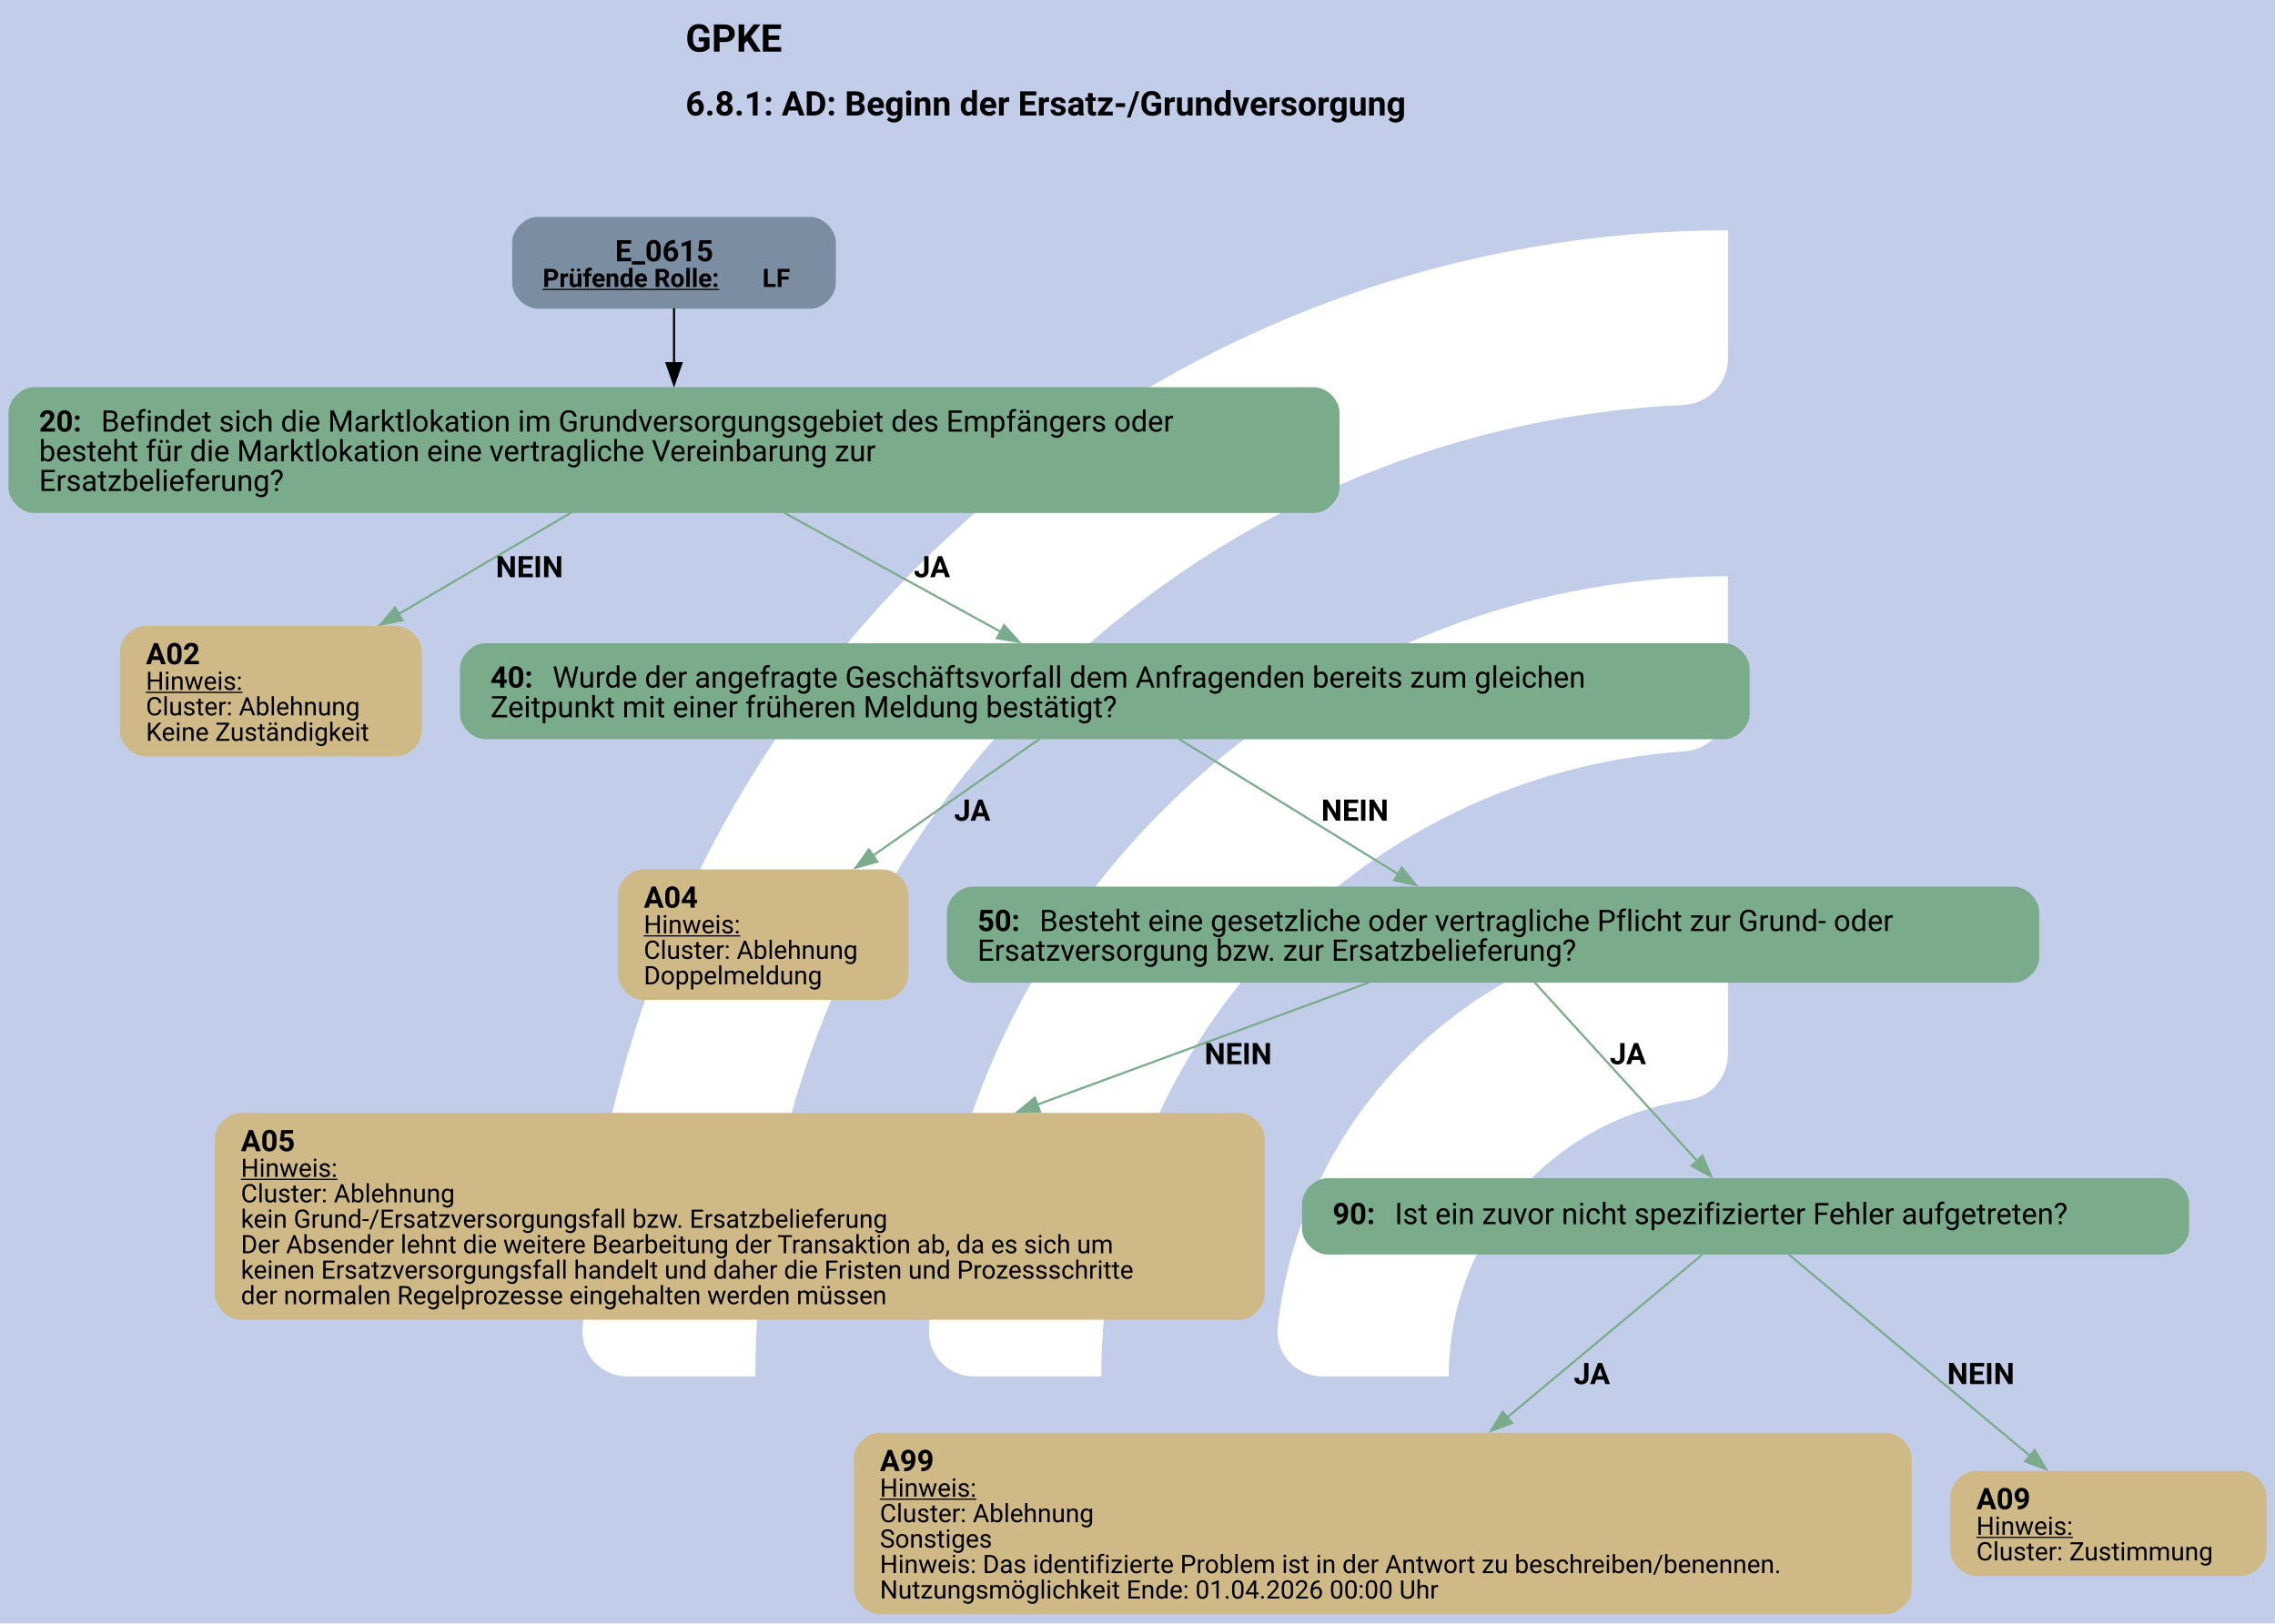
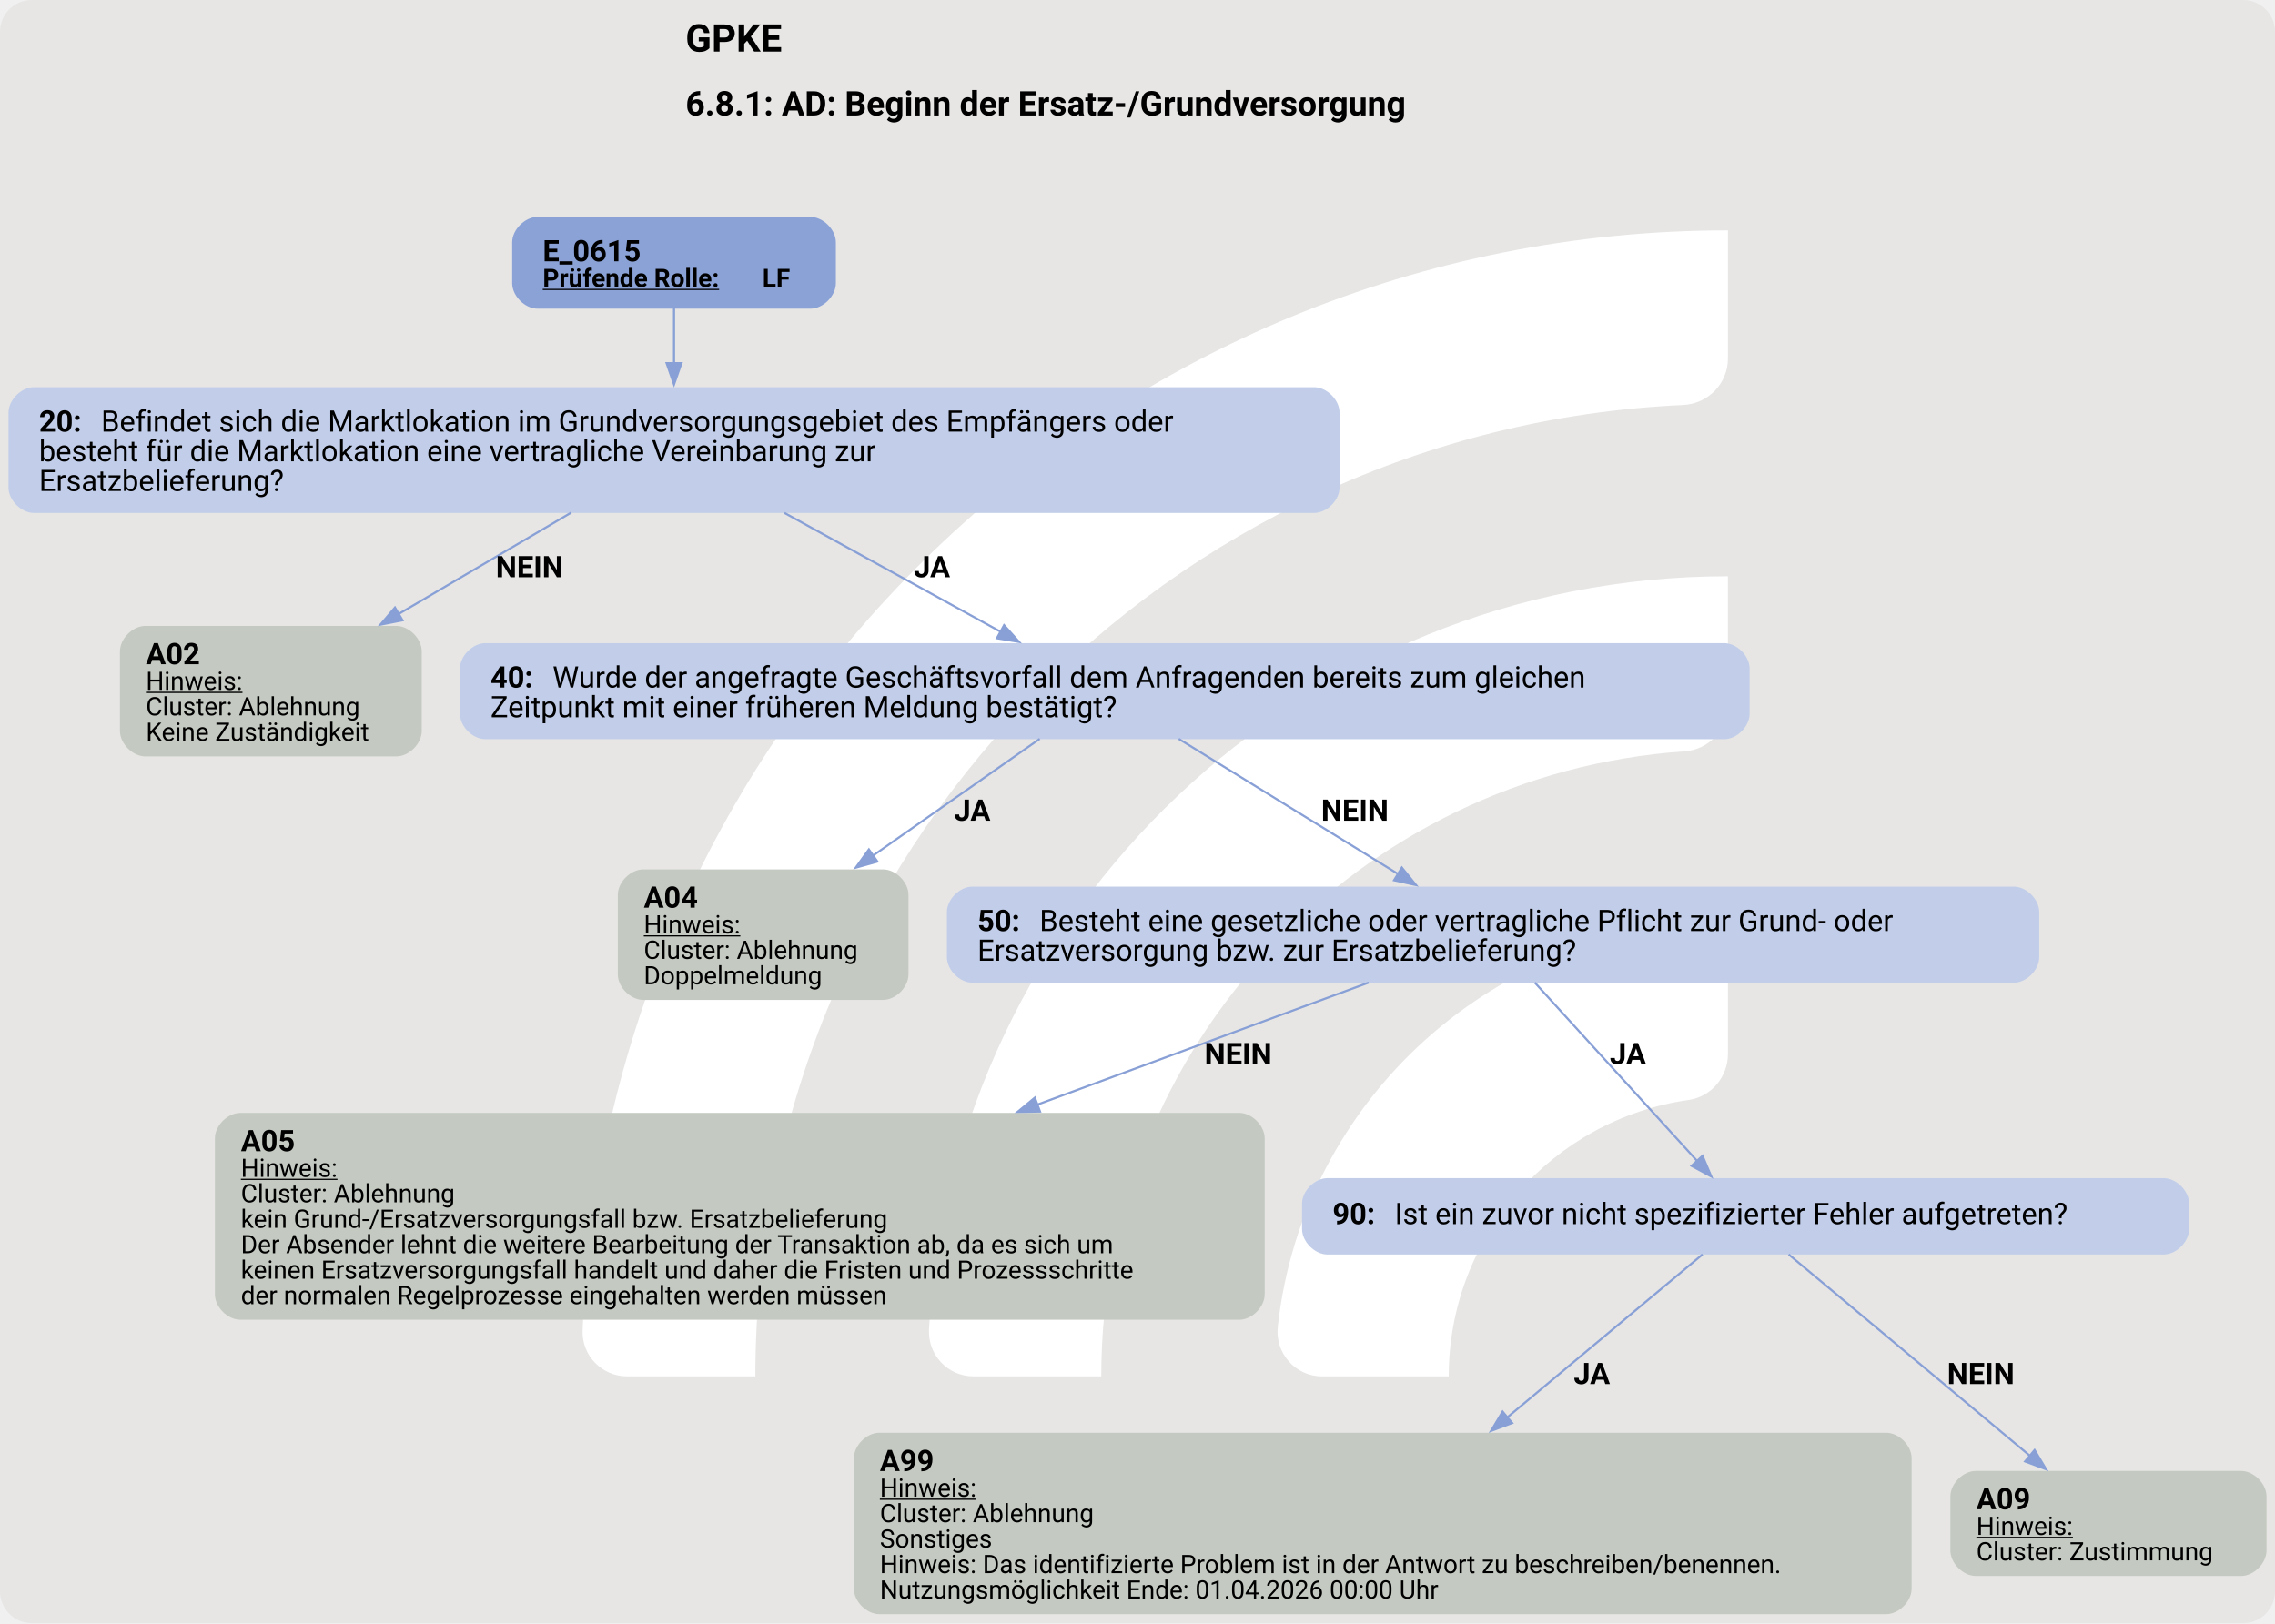
<svg xmlns="http://www.w3.org/2000/svg" version="1.1" width="1429.333px" viewBox="0 0 1429.333 1020.0" height="1020.0px">
  <g>
    <svg version="1.1" width="1429.333px" viewBox="0 0 1429.333 1020.0" height="1020.0px">
-       <polygon fill="#c2cee9" points="0,0 1429.333,0 1429.333,1020.0 0,1020.0" />
+       <rect fill="#e7e6e5" x="0" y="0" width="1429.333" height="1020.0" rx="20" ry="20" />
      <g>
        <g transform="translate(298.71, 102) scale(1 1) translate(0, 0) scale(1.436215 1.436215) ">
          <defs>
            <style>.cls-1{fill:#fff;}</style>
          </defs>
          <path class="cls-1" d="M122.44,531.2h-56.1c-11,0-19.9-9.12-19.46-20.11C57.47,243.89,278.15,29.78,547.91,29.78v56.02c0,10.98-8.69,19.89-19.66,20.39-225.51,10.31-405.8,197-405.8,425Z" />
          <path class="cls-1" d="M273.78,531.2h-55.93c-11.23,0-20.09-9.48-19.43-20.69,10.74-183.44,163.39-329.39,349.48-329.39v56.26c0,10.71-8.27,19.62-18.96,20.35-142.35,9.77-255.17,128.69-255.17,273.46Z" />
          <path class="cls-1" d="M425.77,531.2h-55.45c-11.65,0-20.6-10.17-19.33-21.75,10.87-99.03,95.03-176.34,196.92-176.34v57.01c0,10.05-7.28,18.75-17.23,20.16-59.22,8.4-104.91,59.42-104.91,120.92Z" />
        </g>
        <svg width="1072pt" height="765pt" viewBox="0.00 0.00 1072.14 764.64">
          <g id="graph0" class="graph" transform="scale(1 1) rotate(0) translate(4 760.64)">
            <text text-anchor="start" x="319.07" y="-736.54" font-family="Roboto, sans-serif" font-weight="bold" font-size="18.00">GPKE</text>
            <text text-anchor="start" x="319.07" y="-706.44" font-family="Roboto, sans-serif" font-weight="bold" font-size="16.00">6.8.1: AD: Beginn der Ersatz-/Grundversorgung</text>
            <g id="node1" class="node">
-               <path fill="#7a8da1" stroke="black" stroke-width="0" d="M377.92,-658.64C377.92,-658.64 249.37,-658.64 249.37,-658.64 243.37,-658.64 237.37,-652.64 237.37,-646.64 237.37,-646.64 237.37,-627.36 237.37,-627.36 237.37,-621.36 243.37,-615.36 249.37,-615.36 249.37,-615.36 377.92,-615.36 377.92,-615.36 383.92,-615.36 389.92,-621.36 389.92,-627.36 389.92,-627.36 389.92,-646.64 389.92,-646.64 389.92,-652.64 383.92,-658.64 377.92,-658.64" />
-               <text text-anchor="start" x="285.9" y="-637.7" font-family="Roboto, sans-serif" font-weight="bold" font-size="14.00">E_0615</text>
+               <path fill="#8ba2d7" stroke="black" stroke-width="0" d="M377.92,-658.64C377.92,-658.64 249.37,-658.64 249.37,-658.64 243.37,-658.64 237.37,-652.64 237.37,-646.64 237.37,-646.64 237.37,-627.36 237.37,-627.36 237.37,-621.36 243.37,-615.36 249.37,-615.36 249.37,-615.36 377.92,-615.36 377.92,-615.36 383.92,-615.36 389.92,-621.36 389.92,-627.36 389.92,-627.36 389.92,-646.64 389.92,-646.64 389.92,-652.64 383.92,-658.64 377.92,-658.64" />
+               <text text-anchor="start" x="251.77" y="-637.7" font-family="Roboto, sans-serif" font-weight="bold" font-size="14.00">E_0615</text>
              <text text-anchor="start" x="251.77" y="-625.6" font-family="Roboto, sans-serif" font-weight="bold" text-decoration="underline" font-size="12.00">Prüfende Rolle:</text>
              <text text-anchor="start" x="355.27" y="-625.6" font-family="Roboto, sans-serif" font-weight="bold" font-size="12.00"> LF</text>
            </g>
            <g id="node2" class="node">
-               <path fill="#7aab8a" stroke="black" stroke-width="0" d="M615.3,-578.36C615.3,-578.36 12,-578.36 12,-578.36 6,-578.36 0,-572.36 0,-566.36 0,-566.36 0,-531.08 0,-531.08 0,-525.08 6,-519.08 12,-519.08 12,-519.08 615.3,-519.08 615.3,-519.08 621.3,-519.08 627.3,-525.08 627.3,-531.08 627.3,-531.08 627.3,-566.36 627.3,-566.36 627.3,-572.36 621.3,-578.36 615.3,-578.36" />
+               <path fill="#c2cee9" stroke="black" stroke-width="0" d="M615.3,-578.36C615.3,-578.36 12,-578.36 12,-578.36 6,-578.36 0,-572.36 0,-566.36 0,-566.36 0,-531.08 0,-531.08 0,-525.08 6,-519.08 12,-519.08 12,-519.08 615.3,-519.08 615.3,-519.08 621.3,-519.08 627.3,-525.08 627.3,-531.08 627.3,-531.08 627.3,-566.36 627.3,-566.36 627.3,-572.36 621.3,-578.36 615.3,-578.36" />
              <text text-anchor="start" x="14.4" y="-557.42" font-family="Roboto, sans-serif" font-weight="bold" font-size="14.00">20: </text>
              <text text-anchor="start" x="43.65" y="-557.42" font-family="Roboto, sans-serif" font-size="14.00">Befindet sich die Marktlokation im Grundversorgungsgebiet des Empfängers oder</text>
              <text text-anchor="start" x="14.4" y="-543.42" font-family="Roboto, sans-serif" font-size="14.00">besteht für die Marktlokation eine vertragliche Vereinbarung zur</text>
              <text text-anchor="start" x="14.4" y="-529.42" font-family="Roboto, sans-serif" font-size="14.00">Ersatzbelieferung?</text>
            </g>
            <g id="edge1" class="edge">
-               <path fill="none" stroke="black" d="M313.65,-615.55C313.65,-607.7 313.65,-598.45 313.65,-589.41" />
-               <polygon fill="black" stroke="black" points="317.15,-589.69 313.65,-579.69 310.15,-589.69 317.15,-589.69" />
+               <path fill="none" stroke="#88a0d6" d="M313.65,-615.55C313.65,-607.7 313.65,-598.45 313.65,-589.41" />
+               <polygon fill="#88a0d6" stroke="#88a0d6" points="317.15,-589.69 313.65,-579.69 310.15,-589.69 317.15,-589.69" />
            </g>
            <g id="node3" class="node">
-               <path fill="#cfb986" stroke="black" stroke-width="0" d="M182.76,-465.83C182.76,-465.83 64.53,-465.83 64.53,-465.83 58.53,-465.83 52.53,-459.83 52.53,-453.83 52.53,-453.83 52.53,-416.31 52.53,-416.31 52.53,-410.31 58.53,-404.31 64.53,-404.31 64.53,-404.31 182.76,-404.31 182.76,-404.31 188.76,-404.31 194.76,-410.31 194.76,-416.31 194.76,-416.31 194.76,-453.83 194.76,-453.83 194.76,-459.83 188.76,-465.83 182.76,-465.83" />
+               <path fill="#c4cac1" stroke="black" stroke-width="0" d="M182.76,-465.83C182.76,-465.83 64.53,-465.83 64.53,-465.83 58.53,-465.83 52.53,-459.83 52.53,-453.83 52.53,-453.83 52.53,-416.31 52.53,-416.31 52.53,-410.31 58.53,-404.31 64.53,-404.31 64.53,-404.31 182.76,-404.31 182.76,-404.31 188.76,-404.31 194.76,-410.31 194.76,-416.31 194.76,-416.31 194.76,-453.83 194.76,-453.83 194.76,-459.83 188.76,-465.83 182.76,-465.83" />
              <text text-anchor="start" x="64.77" y="-447.77" font-family="Roboto, sans-serif" font-weight="bold" font-size="14.00">A02</text>
              <text text-anchor="start" x="64.77" y="-435.67" font-family="Roboto, sans-serif" text-decoration="underline" font-size="12.00">Hinweis:</text>
              <text text-anchor="start" x="64.77" y="-423.67" font-family="Roboto, sans-serif" font-size="12.00">Cluster: Ablehnung</text>
              <text text-anchor="start" x="64.77" y="-411.67" font-family="Roboto, sans-serif" font-size="12.00">Keine Zuständigkeit</text>
            </g>
            <g id="edge2" class="edge">
-               <path fill="none" stroke="#7aab8a" d="M265.21,-519.26C240.45,-504.71 210.08,-486.86 183.83,-471.43" />
-               <polygon fill="#7aab8a" stroke="#7aab8a" points="185.69,-468.47 175.29,-466.42 182.14,-474.5 185.69,-468.47" />
+               <path fill="none" stroke="#88a0d6" d="M265.21,-519.26C240.45,-504.71 210.08,-486.86 183.83,-471.43" />
+               <polygon fill="#88a0d6" stroke="#88a0d6" points="185.69,-468.47 175.29,-466.42 182.14,-474.5 185.69,-468.47" />
              <text text-anchor="start" x="229.65" y="-488.78" font-family="Roboto, sans-serif" font-weight="bold" font-size="14.00">NEIN</text>
            </g>
            <g id="node4" class="node">
-               <path fill="#7aab8a" stroke="black" stroke-width="0" d="M808.55,-457.71C808.55,-457.71 224.75,-457.71 224.75,-457.71 218.75,-457.71 212.75,-451.71 212.75,-445.71 212.75,-445.71 212.75,-424.43 212.75,-424.43 212.75,-418.43 218.75,-412.43 224.75,-412.43 224.75,-412.43 808.55,-412.43 808.55,-412.43 814.55,-412.43 820.55,-418.43 820.55,-424.43 820.55,-424.43 820.55,-445.71 820.55,-445.71 820.55,-451.71 814.55,-457.71 808.55,-457.71" />
+               <path fill="#c2cee9" stroke="black" stroke-width="0" d="M808.55,-457.71C808.55,-457.71 224.75,-457.71 224.75,-457.71 218.75,-457.71 212.75,-451.71 212.75,-445.71 212.75,-445.71 212.75,-424.43 212.75,-424.43 212.75,-418.43 218.75,-412.43 224.75,-412.43 224.75,-412.43 808.55,-412.43 808.55,-412.43 814.55,-412.43 820.55,-418.43 820.55,-424.43 820.55,-424.43 820.55,-445.71 820.55,-445.71 820.55,-451.71 814.55,-457.71 808.55,-457.71" />
              <text text-anchor="start" x="227.15" y="-436.77" font-family="Roboto, sans-serif" font-weight="bold" font-size="14.00">40: </text>
              <text text-anchor="start" x="256.4" y="-436.77" font-family="Roboto, sans-serif" font-size="14.00">Wurde der angefragte Geschäftsvorfall dem Anfragenden bereits zum gleichen</text>
              <text text-anchor="start" x="227.15" y="-422.77" font-family="Roboto, sans-serif" font-size="14.00">Zeitpunkt mit einer früheren Meldung bestätigt?</text>
            </g>
            <g id="edge3" class="edge">
-               <path fill="none" stroke="#7aab8a" d="M365.66,-519.11C397.01,-501.87 436.69,-480.05 467.51,-463.1" />
-               <polygon fill="#7aab8a" stroke="#7aab8a" points="469.19,-466.17 476.27,-458.28 465.82,-460.03 469.19,-466.17" />
+               <path fill="none" stroke="#88a0d6" d="M365.66,-519.11C397.01,-501.87 436.69,-480.05 467.51,-463.1" />
+               <polygon fill="#88a0d6" stroke="#88a0d6" points="469.19,-466.17 476.27,-458.28 465.82,-460.03 469.19,-466.17" />
              <text text-anchor="start" x="426.65" y="-488.78" font-family="Roboto, sans-serif" font-weight="bold" font-size="14.00">JA</text>
            </g>
            <g id="node5" class="node">
-               <path fill="#cfb986" stroke="black" stroke-width="0" d="M412.14,-351.06C412.14,-351.06 299.16,-351.06 299.16,-351.06 293.16,-351.06 287.16,-345.06 287.16,-339.06 287.16,-339.06 287.16,-301.54 287.16,-301.54 287.16,-295.54 293.16,-289.54 299.16,-289.54 299.16,-289.54 412.14,-289.54 412.14,-289.54 418.14,-289.54 424.14,-295.54 424.14,-301.54 424.14,-301.54 424.14,-339.06 424.14,-339.06 424.14,-345.06 418.14,-351.06 412.14,-351.06" />
+               <path fill="#c4cac1" stroke="black" stroke-width="0" d="M412.14,-351.06C412.14,-351.06 299.16,-351.06 299.16,-351.06 293.16,-351.06 287.16,-345.06 287.16,-339.06 287.16,-339.06 287.16,-301.54 287.16,-301.54 287.16,-295.54 293.16,-289.54 299.16,-289.54 299.16,-289.54 412.14,-289.54 412.14,-289.54 418.14,-289.54 424.14,-295.54 424.14,-301.54 424.14,-301.54 424.14,-339.06 424.14,-339.06 424.14,-345.06 418.14,-351.06 412.14,-351.06" />
              <text text-anchor="start" x="299.4" y="-333" font-family="Roboto, sans-serif" font-weight="bold" font-size="14.00">A04</text>
              <text text-anchor="start" x="299.4" y="-320.9" font-family="Roboto, sans-serif" text-decoration="underline" font-size="12.00">Hinweis:</text>
              <text text-anchor="start" x="299.4" y="-308.9" font-family="Roboto, sans-serif" font-size="12.00">Cluster: Ablehnung</text>
              <text text-anchor="start" x="299.4" y="-296.9" font-family="Roboto, sans-serif" font-size="12.00">Doppelmeldung</text>
            </g>
            <g id="edge4" class="edge">
-               <path fill="none" stroke="#7aab8a" d="M485.99,-412.59C463.81,-397.06 433.3,-375.69 407.37,-357.53" />
-               <polygon fill="#7aab8a" stroke="#7aab8a" points="409.49,-354.74 399.29,-351.87 405.48,-360.47 409.49,-354.74" />
+               <path fill="none" stroke="#88a0d6" d="M485.99,-412.59C463.81,-397.06 433.3,-375.69 407.37,-357.53" />
+               <polygon fill="#88a0d6" stroke="#88a0d6" points="409.49,-354.74 399.29,-351.87 405.48,-360.47 409.49,-354.74" />
              <text text-anchor="start" x="445.65" y="-374.01" font-family="Roboto, sans-serif" font-weight="bold" font-size="14.00">JA</text>
            </g>
            <g id="node6" class="node">
-               <path fill="#7aab8a" stroke="black" stroke-width="0" d="M945.05,-342.94C945.05,-342.94 454.25,-342.94 454.25,-342.94 448.25,-342.94 442.25,-336.94 442.25,-330.94 442.25,-330.94 442.25,-309.66 442.25,-309.66 442.25,-303.66 448.25,-297.66 454.25,-297.66 454.25,-297.66 945.05,-297.66 945.05,-297.66 951.05,-297.66 957.05,-303.66 957.05,-309.66 957.05,-309.66 957.05,-330.94 957.05,-330.94 957.05,-336.94 951.05,-342.94 945.05,-342.94" />
+               <path fill="#c2cee9" stroke="black" stroke-width="0" d="M945.05,-342.94C945.05,-342.94 454.25,-342.94 454.25,-342.94 448.25,-342.94 442.25,-336.94 442.25,-330.94 442.25,-330.94 442.25,-309.66 442.25,-309.66 442.25,-303.66 448.25,-297.66 454.25,-297.66 454.25,-297.66 945.05,-297.66 945.05,-297.66 951.05,-297.66 957.05,-303.66 957.05,-309.66 957.05,-309.66 957.05,-330.94 957.05,-330.94 957.05,-336.94 951.05,-342.94 945.05,-342.94" />
              <text text-anchor="start" x="456.65" y="-322" font-family="Roboto, sans-serif" font-weight="bold" font-size="14.00">50: </text>
              <text text-anchor="start" x="485.9" y="-322" font-family="Roboto, sans-serif" font-size="14.00">Besteht eine gesetzliche oder vertragliche Pflicht zur Grund- oder</text>
              <text text-anchor="start" x="456.65" y="-308" font-family="Roboto, sans-serif" font-size="14.00">Ersatzversorgung bzw. zur Ersatzbelieferung?</text>
            </g>
            <g id="edge5" class="edge">
-               <path fill="none" stroke="#7aab8a" d="M551.5,-412.59C580.92,-394.47 623.21,-368.4 655.09,-348.76" />
-               <polygon fill="#7aab8a" stroke="#7aab8a" points="656.65,-351.91 663.33,-343.68 652.98,-345.95 656.65,-351.91" />
+               <path fill="none" stroke="#88a0d6" d="M551.5,-412.59C580.92,-394.47 623.21,-368.4 655.09,-348.76" />
+               <polygon fill="#88a0d6" stroke="#88a0d6" points="656.65,-351.91 663.33,-343.68 652.98,-345.95 656.65,-351.91" />
              <text text-anchor="start" x="618.65" y="-374.01" font-family="Roboto, sans-serif" font-weight="bold" font-size="14.00">NEIN</text>
            </g>
            <g id="node7" class="node">
-               <path fill="#cfb986" stroke="black" stroke-width="0" d="M580.01,-236.29C580.01,-236.29 109.28,-236.29 109.28,-236.29 103.28,-236.29 97.28,-230.29 97.28,-224.29 97.28,-224.29 97.28,-150.77 97.28,-150.77 97.28,-144.77 103.28,-138.77 109.28,-138.77 109.28,-138.77 580.01,-138.77 580.01,-138.77 586.01,-138.77 592.01,-144.77 592.01,-150.77 592.01,-150.77 592.01,-224.29 592.01,-224.29 592.01,-230.29 586.01,-236.29 580.01,-236.29" />
+               <path fill="#c4cac1" stroke="black" stroke-width="0" d="M580.01,-236.29C580.01,-236.29 109.28,-236.29 109.28,-236.29 103.28,-236.29 97.28,-230.29 97.28,-224.29 97.28,-224.29 97.28,-150.77 97.28,-150.77 97.28,-144.77 103.28,-138.77 109.28,-138.77 109.28,-138.77 580.01,-138.77 580.01,-138.77 586.01,-138.77 592.01,-144.77 592.01,-150.77 592.01,-150.77 592.01,-224.29 592.01,-224.29 592.01,-230.29 586.01,-236.29 580.01,-236.29" />
              <text text-anchor="start" x="109.52" y="-218.23" font-family="Roboto, sans-serif" font-weight="bold" font-size="14.00">A05</text>
              <text text-anchor="start" x="109.52" y="-206.13" font-family="Roboto, sans-serif" text-decoration="underline" font-size="12.00">Hinweis:</text>
              <text text-anchor="start" x="109.52" y="-194.13" font-family="Roboto, sans-serif" font-size="12.00">Cluster: Ablehnung</text>
              <text text-anchor="start" x="109.52" y="-182.13" font-family="Roboto, sans-serif" font-size="12.00">kein Grund-/Ersatzversorgungsfall bzw. Ersatzbelieferung</text>
              <text text-anchor="start" x="109.52" y="-170.13" font-family="Roboto, sans-serif" font-size="12.00">Der Absender lehnt die weitere Bearbeitung der Transaktion ab, da es sich um</text>
              <text text-anchor="start" x="109.52" y="-158.13" font-family="Roboto, sans-serif" font-size="12.00">keinen Ersatzversorgungsfall handelt und daher die Fristen und Prozessschritte</text>
              <text text-anchor="start" x="109.52" y="-146.13" font-family="Roboto, sans-serif" font-size="12.00">der normalen Regelprozesse eingehalten werden müssen</text>
            </g>
            <g id="edge6" class="edge">
-               <path fill="none" stroke="#7aab8a" d="M641.03,-297.71C598.48,-282.03 539.05,-260.14 484.58,-240.08" />
-               <polygon fill="#7aab8a" stroke="#7aab8a" points="486.13,-236.92 475.54,-236.74 483.71,-243.48 486.13,-236.92" />
+               <path fill="none" stroke="#88a0d6" d="M641.03,-297.71C598.48,-282.03 539.05,-260.14 484.58,-240.08" />
+               <polygon fill="#88a0d6" stroke="#88a0d6" points="486.13,-236.92 475.54,-236.74 483.71,-243.48 486.13,-236.92" />
              <text text-anchor="start" x="563.65" y="-259.24" font-family="Roboto, sans-serif" font-weight="bold" font-size="14.00">NEIN</text>
            </g>
            <g id="node8" class="node">
-               <path fill="#7aab8a" stroke="black" stroke-width="0" d="M1015.67,-205.53C1015.67,-205.53 621.62,-205.53 621.62,-205.53 615.62,-205.53 609.62,-199.53 609.62,-193.53 609.62,-193.53 609.62,-181.53 609.62,-181.53 609.62,-175.53 615.62,-169.53 621.62,-169.53 621.62,-169.53 1015.67,-169.53 1015.67,-169.53 1021.67,-169.53 1027.67,-175.53 1027.67,-181.53 1027.67,-181.53 1027.67,-193.53 1027.67,-193.53 1027.67,-199.53 1021.67,-205.53 1015.67,-205.53" />
+               <path fill="#c2cee9" stroke="black" stroke-width="0" d="M1015.67,-205.53C1015.67,-205.53 621.62,-205.53 621.62,-205.53 615.62,-205.53 609.62,-199.53 609.62,-193.53 609.62,-193.53 609.62,-181.53 609.62,-181.53 609.62,-175.53 615.62,-169.53 621.62,-169.53 621.62,-169.53 1015.67,-169.53 1015.67,-169.53 1021.67,-169.53 1027.67,-175.53 1027.67,-181.53 1027.67,-181.53 1027.67,-193.53 1027.67,-193.53 1027.67,-199.53 1021.67,-205.53 1015.67,-205.53" />
              <text text-anchor="start" x="624.02" y="-183.85" font-family="Roboto, sans-serif" font-weight="bold" font-size="14.00">90: </text>
              <text text-anchor="start" x="653.27" y="-183.85" font-family="Roboto, sans-serif" font-size="14.00">Ist ein zuvor nicht spezifizierter Fehler aufgetreten?</text>
            </g>
            <g id="edge7" class="edge">
-               <path fill="none" stroke="#7aab8a" d="M719.3,-297.71C740.35,-274.58 773.71,-237.91 795.89,-213.55" />
-               <polygon fill="#7aab8a" stroke="#7aab8a" points="798.35,-216.04 802.49,-206.29 793.17,-211.33 798.35,-216.04" />
+               <path fill="none" stroke="#88a0d6" d="M719.3,-297.71C740.35,-274.58 773.71,-237.91 795.89,-213.55" />
+               <polygon fill="#88a0d6" stroke="#88a0d6" points="798.35,-216.04 802.49,-206.29 793.17,-211.33 798.35,-216.04" />
              <text text-anchor="start" x="754.65" y="-259.24" font-family="Roboto, sans-serif" font-weight="bold" font-size="14.00">JA</text>
            </g>
            <g id="node9" class="node">
-               <path fill="#cfb986" stroke="black" stroke-width="0" d="M884.89,-85.52C884.89,-85.52 410.41,-85.52 410.41,-85.52 404.41,-85.52 398.41,-79.52 398.41,-73.52 398.41,-73.52 398.41,-12 398.41,-12 398.41,-6 404.41,0 410.41,0 410.41,0 884.89,0 884.89,0 890.89,0 896.89,-6 896.89,-12 896.89,-12 896.89,-73.52 896.89,-73.52 896.89,-79.52 890.89,-85.52 884.89,-85.52" />
+               <path fill="#c4cac1" stroke="black" stroke-width="0" d="M884.89,-85.52C884.89,-85.52 410.41,-85.52 410.41,-85.52 404.41,-85.52 398.41,-79.52 398.41,-73.52 398.41,-73.52 398.41,-12 398.41,-12 398.41,-6 404.41,0 410.41,0 410.41,0 884.89,0 884.89,0 890.89,0 896.89,-6 896.89,-12 896.89,-12 896.89,-73.52 896.89,-73.52 896.89,-79.52 890.89,-85.52 884.89,-85.52" />
              <text text-anchor="start" x="410.65" y="-67.46" font-family="Roboto, sans-serif" font-weight="bold" font-size="14.00">A99</text>
              <text text-anchor="start" x="410.65" y="-55.36" font-family="Roboto, sans-serif" text-decoration="underline" font-size="12.00">Hinweis:</text>
              <text text-anchor="start" x="410.65" y="-43.36" font-family="Roboto, sans-serif" font-size="12.00">Cluster: Ablehnung</text>
              <text text-anchor="start" x="410.65" y="-31.36" font-family="Roboto, sans-serif" font-size="12.00">Sonstiges</text>
              <text text-anchor="start" x="410.65" y="-19.36" font-family="Roboto, sans-serif" font-size="12.00">Hinweis: Das identifizierte Problem ist in der Antwort zu beschreiben/benennen.</text>
              <text text-anchor="start" x="410.65" y="-7.36" font-family="Roboto, sans-serif" font-size="12.00">Nutzungsmöglichkeit Ende: 01.04.2026 00:00 Uhr</text>
            </g>
            <g id="edge8" class="edge">
-               <path fill="none" stroke="#7aab8a" d="M798.36,-169.59C775.7,-150.67 738,-119.2 705.98,-92.46" />
-               <polygon fill="#7aab8a" stroke="#7aab8a" points="708.62,-90.11 698.7,-86.39 704.14,-95.48 708.62,-90.11" />
+               <path fill="none" stroke="#88a0d6" d="M798.36,-169.59C775.7,-150.67 738,-119.2 705.98,-92.46" />
+               <polygon fill="#88a0d6" stroke="#88a0d6" points="708.62,-90.11 698.7,-86.39 704.14,-95.48 708.62,-90.11" />
              <text text-anchor="start" x="737.65" y="-108.47" font-family="Roboto, sans-serif" font-weight="bold" font-size="14.00">JA</text>
            </g>
            <g id="node10" class="node">
-               <path fill="#cfb986" stroke="black" stroke-width="0" d="M1052.14,-67.52C1052.14,-67.52 927.16,-67.52 927.16,-67.52 921.16,-67.52 915.16,-61.52 915.16,-55.52 915.16,-55.52 915.16,-30 915.16,-30 915.16,-24 921.16,-18 927.16,-18 927.16,-18 1052.14,-18 1052.14,-18 1058.14,-18 1064.14,-24 1064.14,-30 1064.14,-30 1064.14,-55.52 1064.14,-55.52 1064.14,-61.52 1058.14,-67.52 1052.14,-67.52" />
+               <path fill="#c4cac1" stroke="black" stroke-width="0" d="M1052.14,-67.52C1052.14,-67.52 927.16,-67.52 927.16,-67.52 921.16,-67.52 915.16,-61.52 915.16,-55.52 915.16,-55.52 915.16,-30 915.16,-30 915.16,-24 921.16,-18 927.16,-18 927.16,-18 1052.14,-18 1052.14,-18 1058.14,-18 1064.14,-24 1064.14,-30 1064.14,-30 1064.14,-55.52 1064.14,-55.52 1064.14,-61.52 1058.14,-67.52 1052.14,-67.52" />
              <text text-anchor="start" x="927.4" y="-49.46" font-family="Roboto, sans-serif" font-weight="bold" font-size="14.00">A09</text>
              <text text-anchor="start" x="927.4" y="-37.36" font-family="Roboto, sans-serif" text-decoration="underline" font-size="12.00">Hinweis:</text>
              <text text-anchor="start" x="927.4" y="-25.36" font-family="Roboto, sans-serif" font-size="12.00">Cluster: Zustimmung</text>
            </g>
            <g id="edge9" class="edge">
-               <path fill="none" stroke="#7aab8a" d="M838.94,-169.59C866.99,-146.17 918.11,-103.49 952.96,-74.39" />
-               <polygon fill="#7aab8a" stroke="#7aab8a" points="954.85,-77.37 960.29,-68.28 950.37,-72 954.85,-77.37" />
+               <path fill="none" stroke="#88a0d6" d="M838.94,-169.59C866.99,-146.17 918.11,-103.49 952.96,-74.39" />
+               <polygon fill="#88a0d6" stroke="#88a0d6" points="954.85,-77.37 960.29,-68.28 950.37,-72 954.85,-77.37" />
              <text text-anchor="start" x="913.65" y="-108.47" font-family="Roboto, sans-serif" font-weight="bold" font-size="14.00">NEIN</text>
            </g>
          </g>
        </svg>
      </g>
    </svg>
  </g>
</svg>
